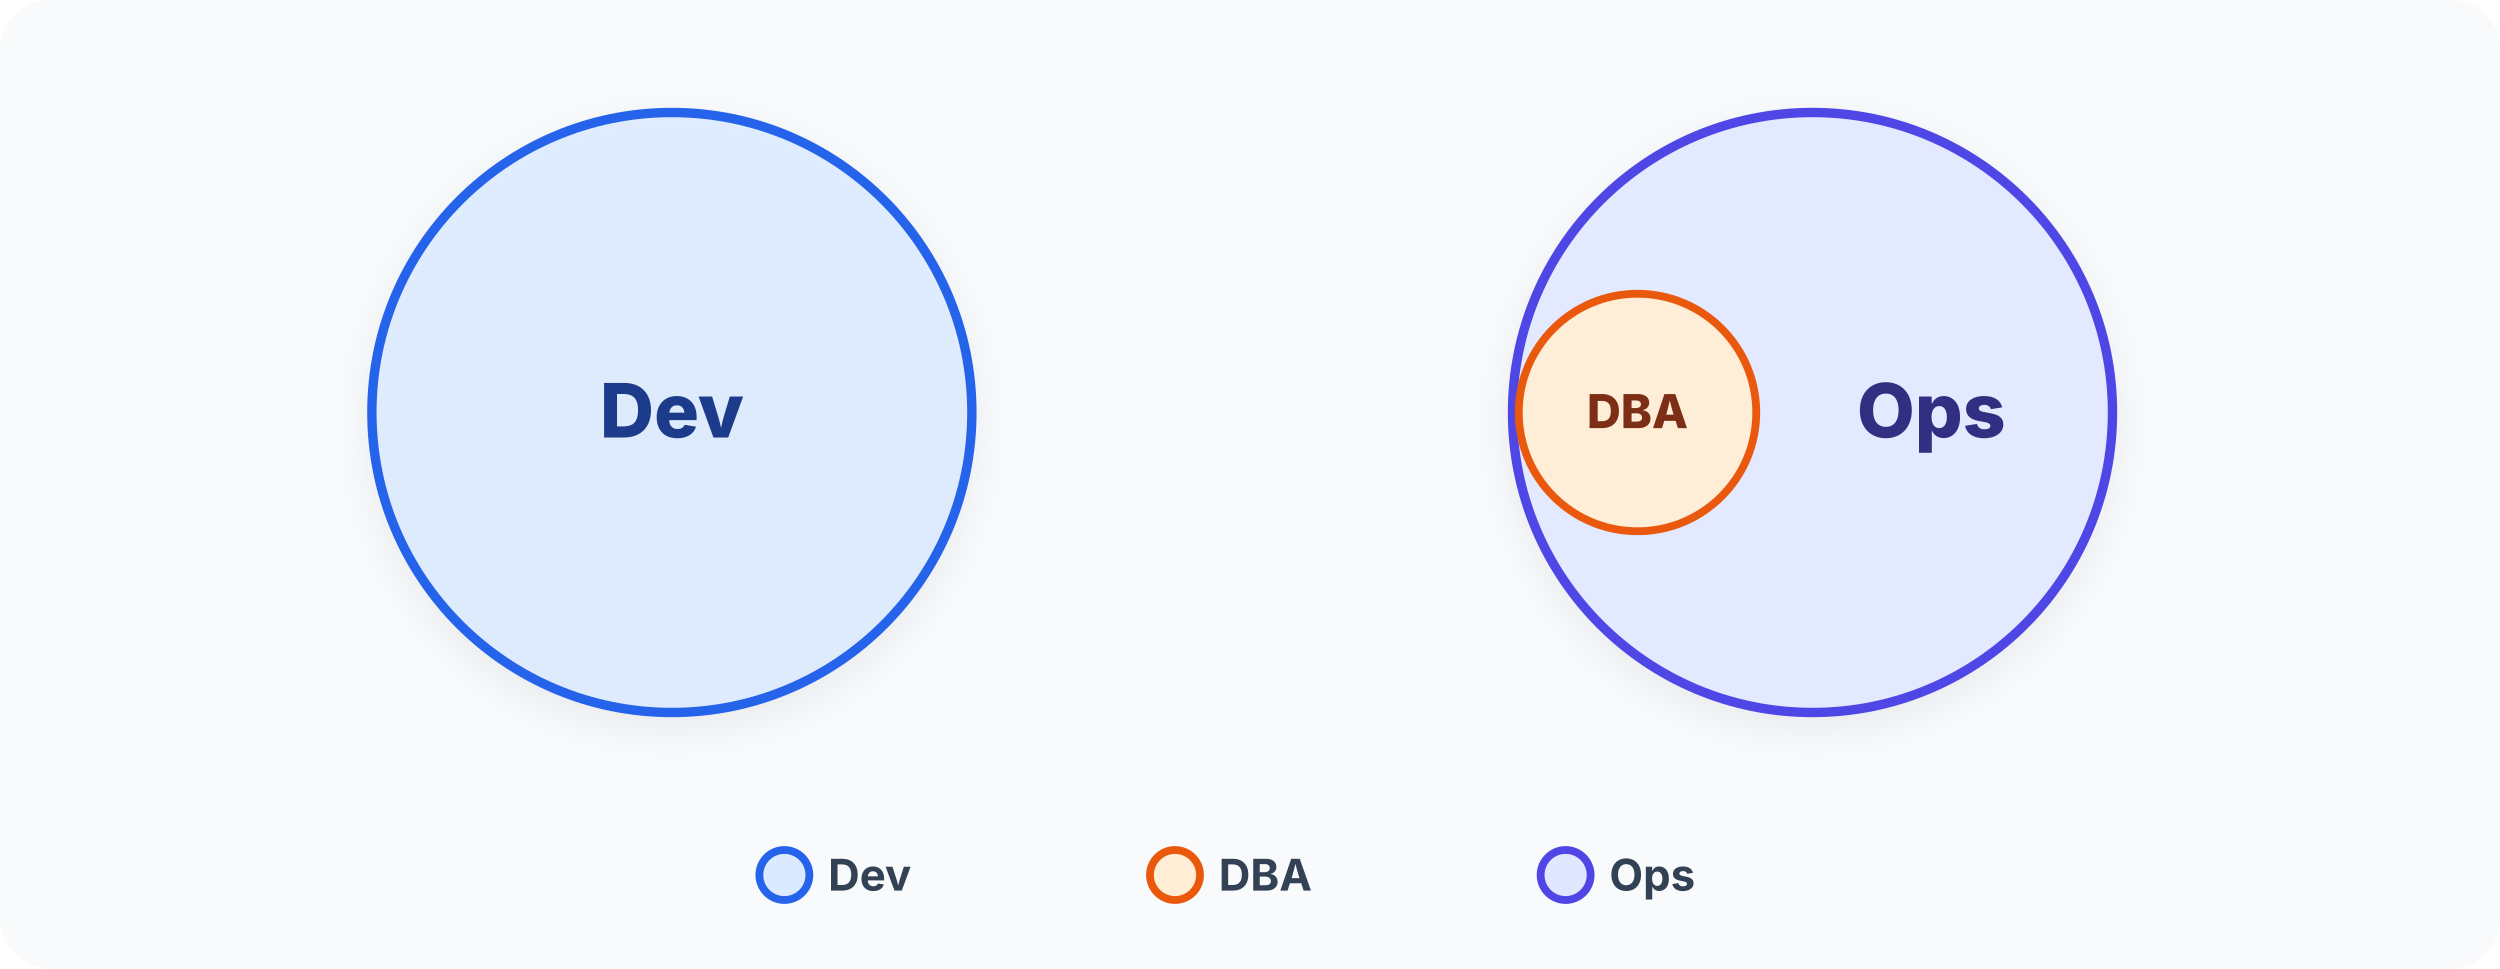
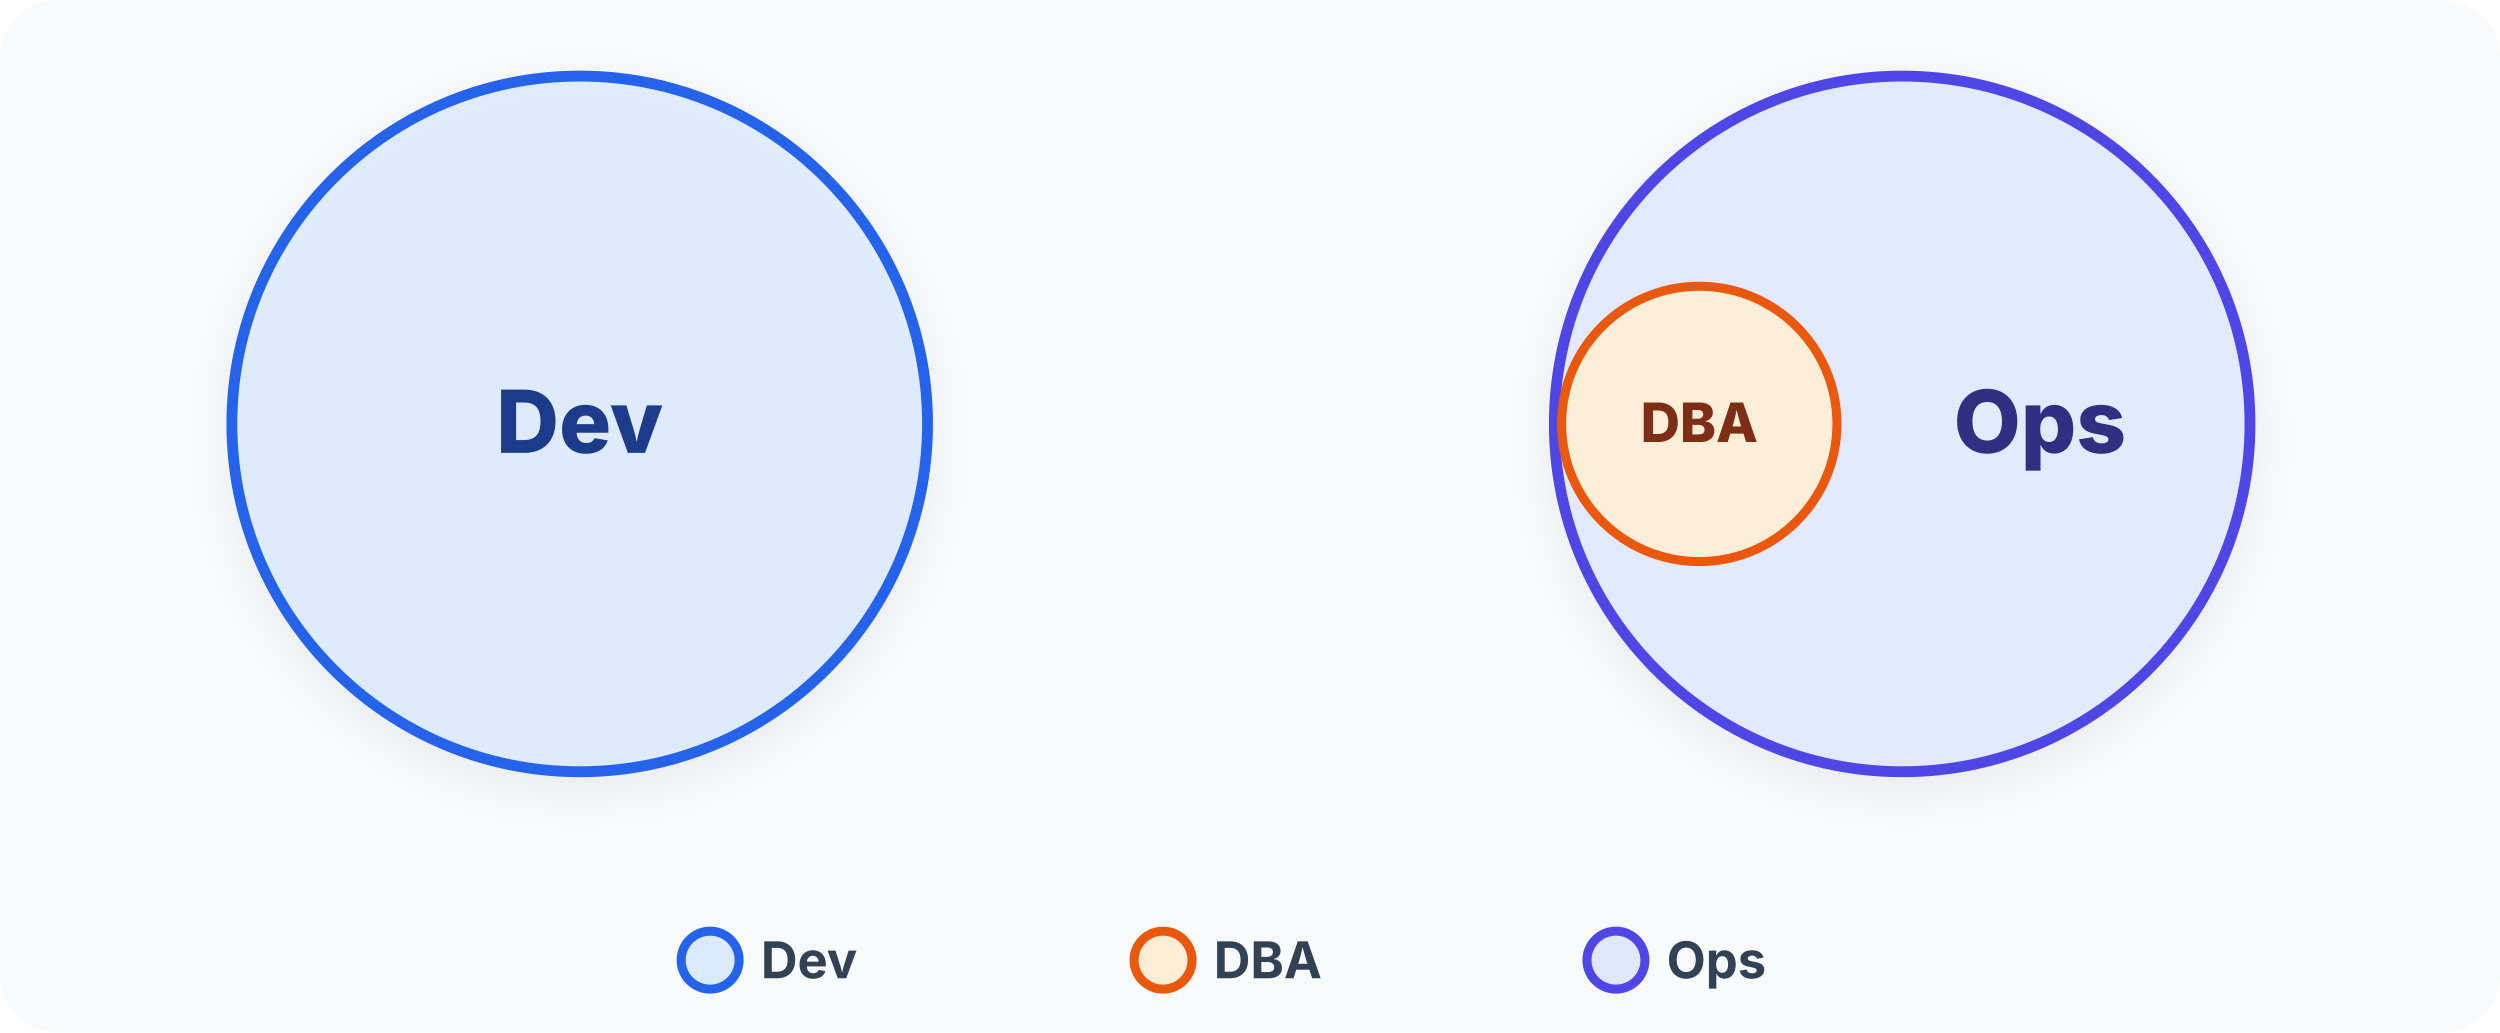
- <svg xmlns="http://www.w3.org/2000/svg" viewBox="0 0 800 310" width="800" height="310" font-family="'Inter', -apple-system, BlinkMacSystemFont, 'Segoe UI', sans-serif">
+ <svg xmlns="http://www.w3.org/2000/svg" viewBox="55 15 690 285" width="690" height="285" font-family="'Inter', -apple-system, BlinkMacSystemFont, 'Segoe UI', sans-serif">
  <defs>
    <filter id="tpShadow" x="-10%" y="-10%" width="120%" height="125%">
      <feDropShadow dx="0" dy="4" stdDeviation="6" flood-color="#0f172a" flood-opacity="0.07" />
    </filter>
  </defs>
-   <rect width="800" height="310" rx="16" fill="#f8fafc" />
+   <rect x="55" y="15" width="690" height="285" rx="16" fill="#f8fafc" />
  <g filter="url(#tpShadow)">
    <circle cx="215" cy="132" r="96" fill="#dbeafe" fill-opacity="0.85" stroke="#2563eb" stroke-width="3" />
    <text x="215" y="140" font-size="24" font-weight="800" fill="#1e3a8a" text-anchor="middle">Dev</text>
    <circle cx="580" cy="132" r="96" fill="#e0e7ff" fill-opacity="0.85" stroke="#4f46e5" stroke-width="3" />
    <text x="618" y="140" font-size="24" font-weight="800" fill="#312e81" text-anchor="middle">Ops</text>
    <circle cx="524" cy="132" r="38" fill="#ffedd5" fill-opacity="0.95" stroke="#ea580c" stroke-width="2.5" />
    <text x="524" y="137" font-size="15" font-weight="800" fill="#7c2d12" text-anchor="middle">DBA</text>
  </g>
  <g>
    <circle cx="251.0" cy="280" r="8" fill="#dbeafe" stroke="#2563eb" stroke-width="2.5" />
    <text x="265.0" y="285" font-size="14" font-weight="700" fill="#334155">Dev</text>
    <circle cx="376.0" cy="280" r="8" fill="#ffedd5" stroke="#ea580c" stroke-width="2.5" />
    <text x="390.0" y="285" font-size="14" font-weight="700" fill="#334155">DBA</text>
    <circle cx="501.0" cy="280" r="8" fill="#e0e7ff" stroke="#4f46e5" stroke-width="2.5" />
    <text x="515.0" y="285" font-size="14" font-weight="700" fill="#334155">Ops</text>
  </g>
</svg>
